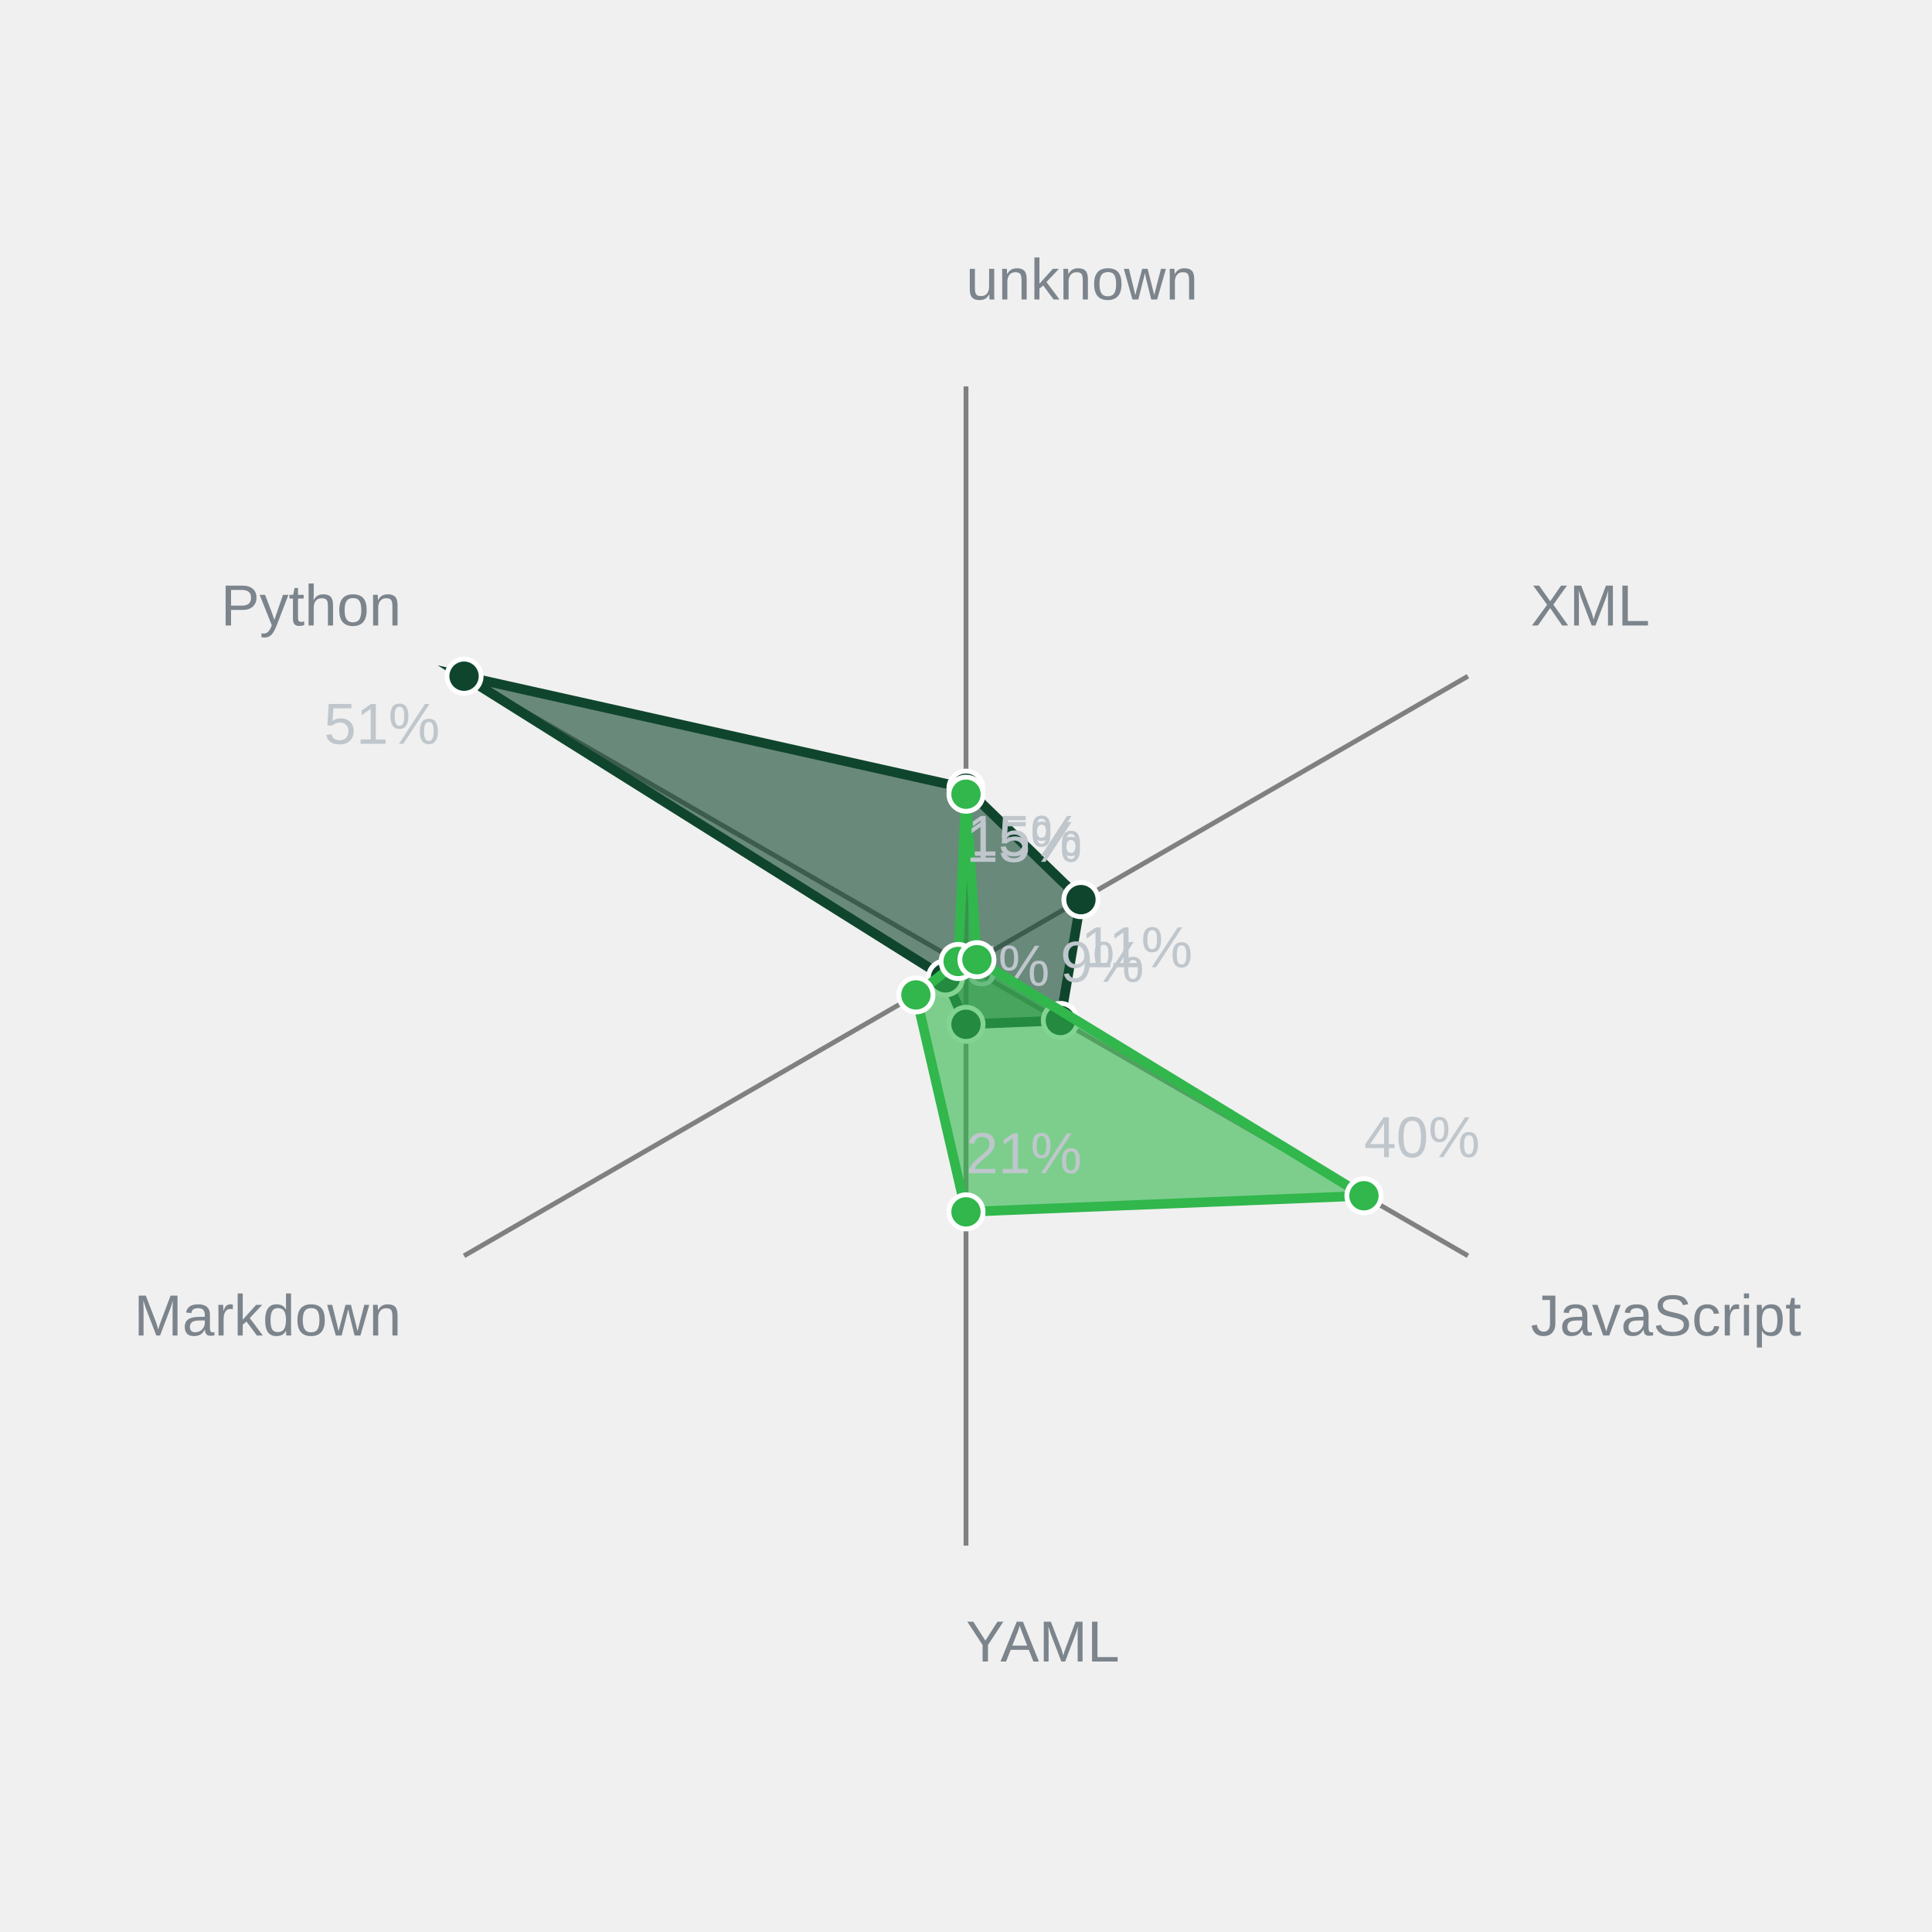
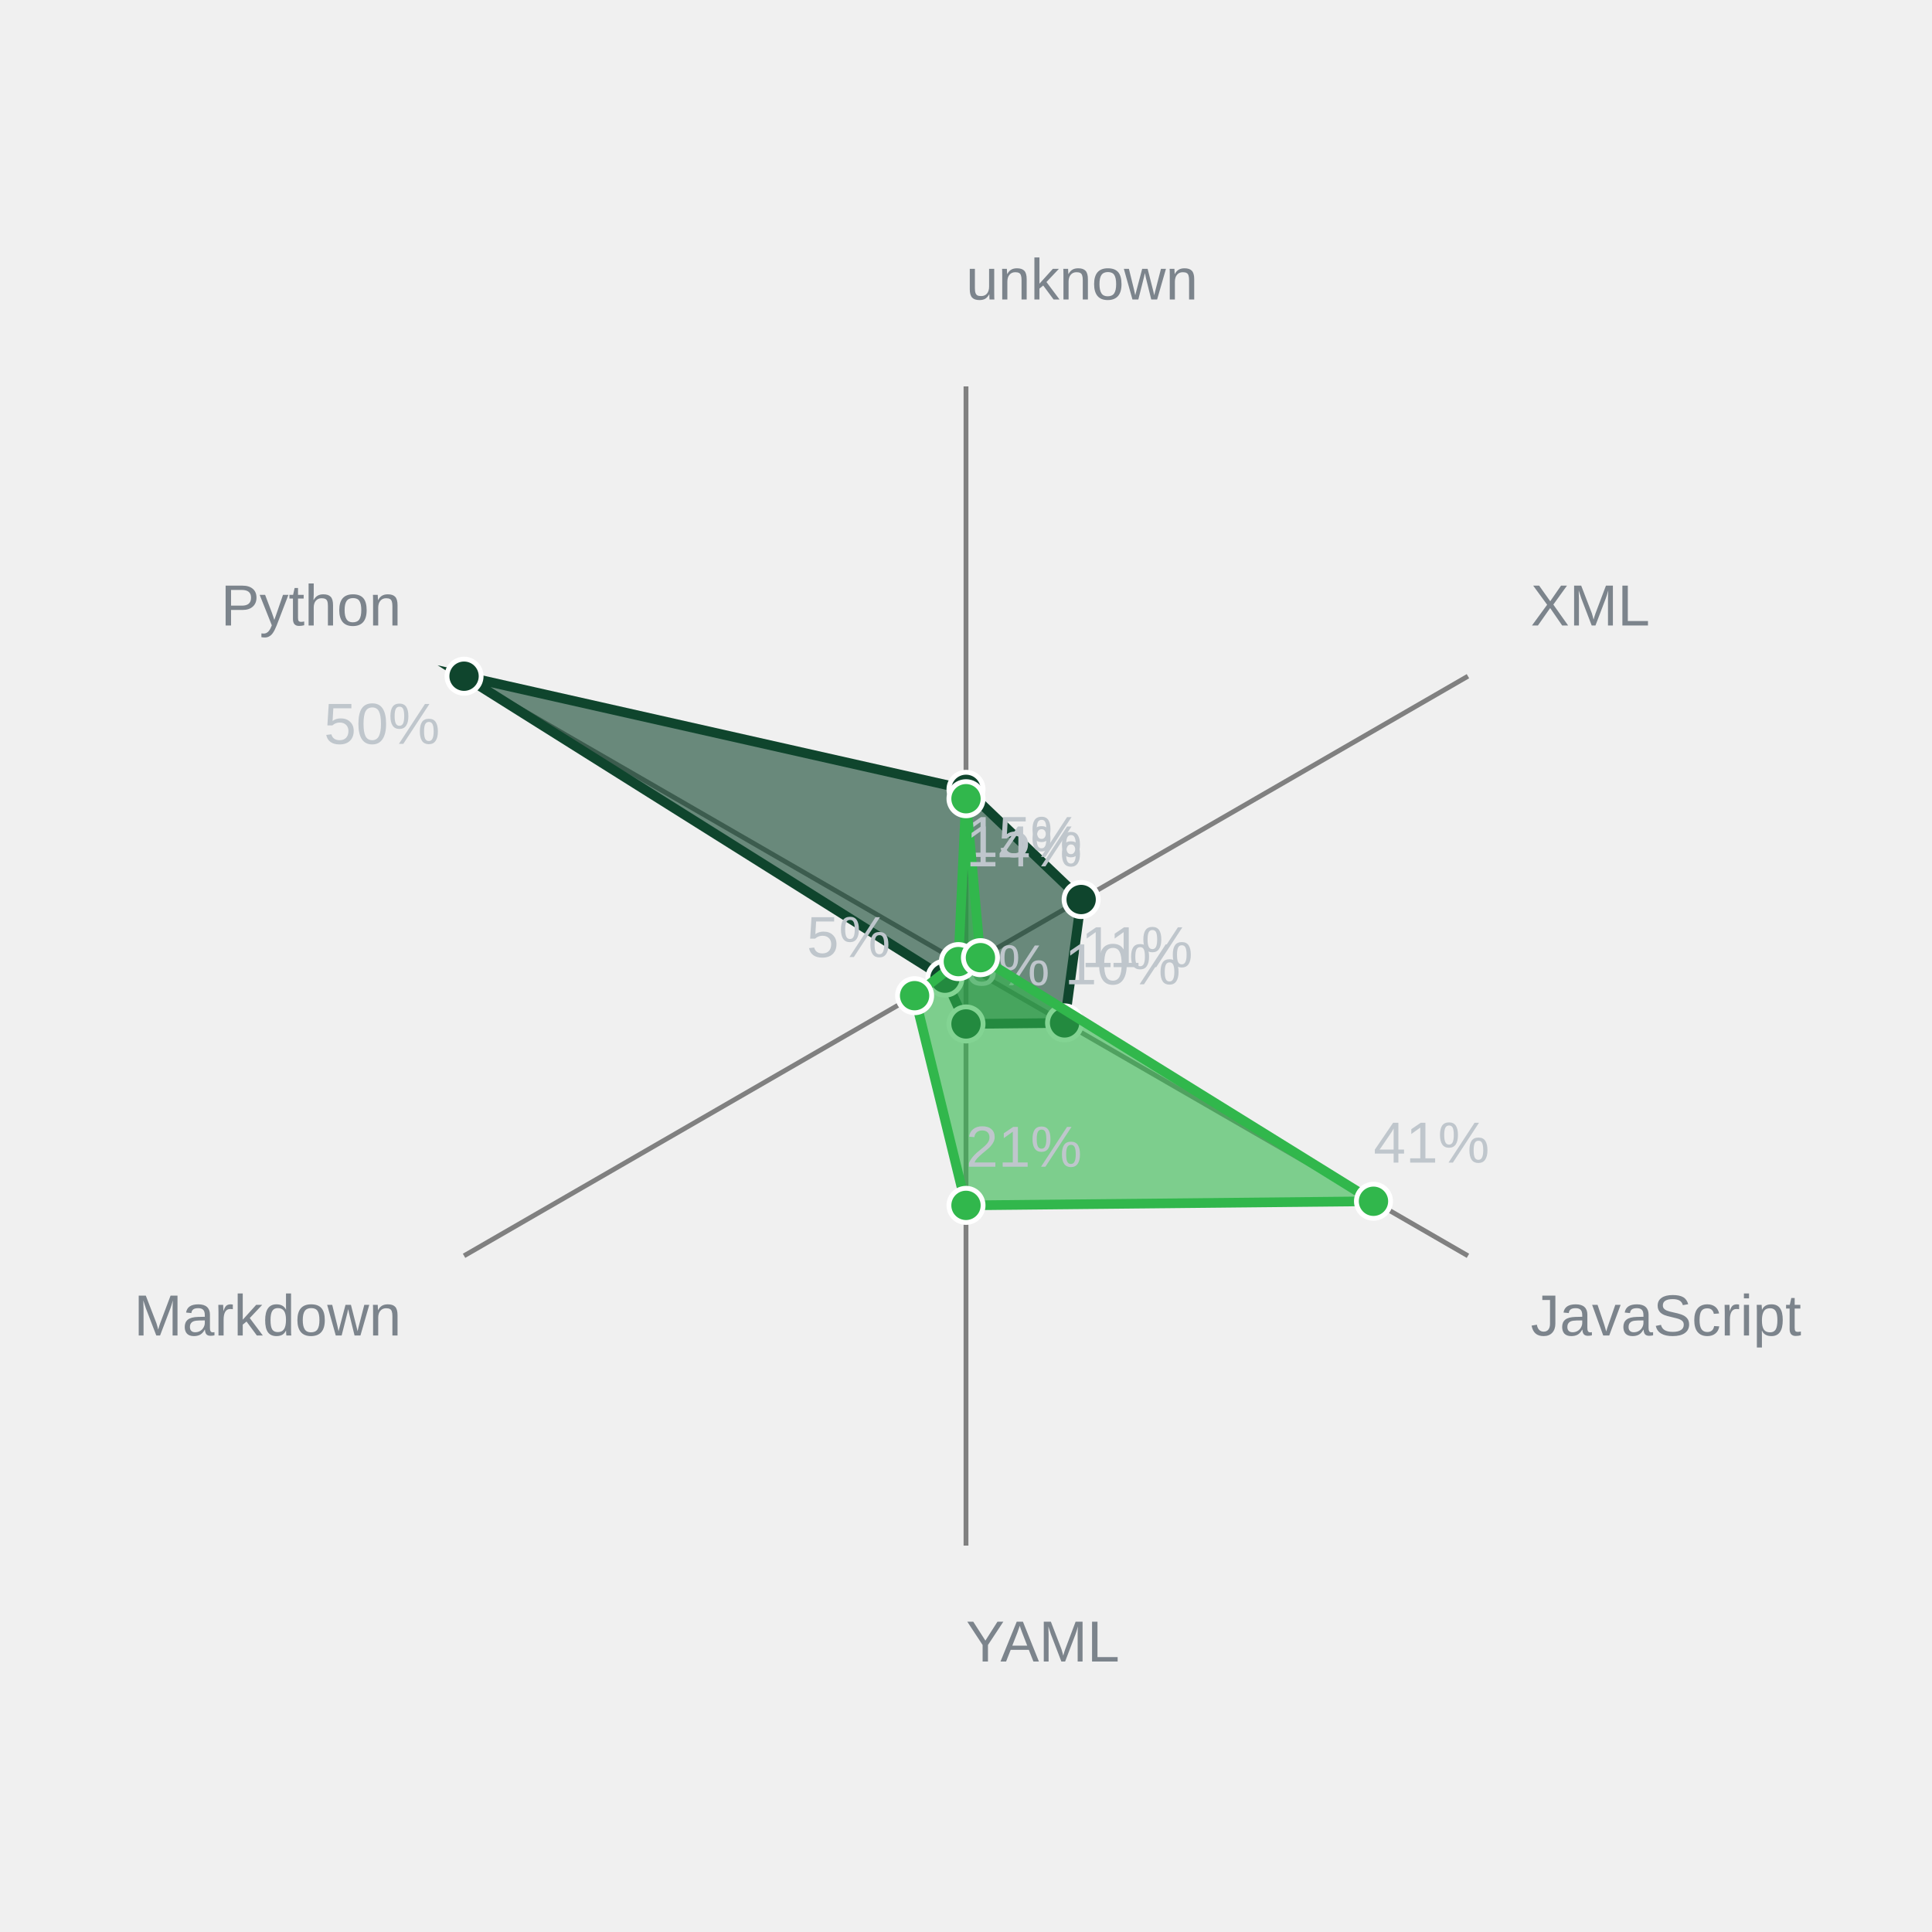
<svg xmlns="http://www.w3.org/2000/svg" version="1.1" class="marks" width="400" height="400" viewBox="0 0 400 400">
  <g fill="none" stroke-miterlimit="10" transform="translate(80,80)">
    <g class="mark-group role-frame root" role="graphics-object" aria-roledescription="group mark container">
      <g transform="translate(120,120)">
        <path class="background" aria-hidden="true" d="M0,0h240v240h-240Z" />
        <g>
          <g class="mark-rule role-mark radial-grid" role="graphics-symbol" aria-roledescription="rule mark container">
            <line transform="translate(0,0)" x2="-103.923" y2="-60" stroke="gray" stroke-width="1" />
            <line transform="translate(0,0)" x2="3.399323338588788e-14" y2="-120" stroke="gray" stroke-width="1" />
            <line transform="translate(0,0)" x2="103.923" y2="-60" stroke="gray" stroke-width="1" />
            <line transform="translate(0,0)" x2="103.923" y2="60" stroke="gray" stroke-width="1" />
            <line transform="translate(0,0)" x2="7.34788079488412e-15" y2="120" stroke="gray" stroke-width="1" />
            <line transform="translate(0,0)" x2="-103.923" y2="60" stroke="gray" stroke-width="1" />
          </g>
          <g class="mark-group role-scope categories" role="graphics-object" aria-roledescription="group mark container">
            <g transform="translate(0,0)">
              <path class="background" aria-hidden="true" d="M0,0h0v0h0Z" />
              <g>
                <g class="mark-line role-mark category-line" role="graphics-symbol" aria-roledescription="line mark container">
-                   <path d="M-103.923,-60L0,-36.816L23.798,-13.74L19.538,11.28L0,12.072L-4.261,2.46Z" fill="#0f452d" fill-opacity="0.6" stroke="#0f452d" stroke-width="2" />
+                   <path d="M-103.923,-60L0,-36.576L23.84,-13.764L20.41,11.784L0,12L-4.365,2.52Z" fill="#0f452d" fill-opacity="0.6" stroke="#0f452d" stroke-width="2" />
                </g>
                <g class="mark-symbol role-mark category-point" role="graphics-symbol" aria-roledescription="symbol mark container">
                  <path transform="translate(-103.923,-60)" d="M3.536,0A3.536,3.536,0,1,1,-3.536,0A3.536,3.536,0,1,1,3.536,0" fill="#0f452d" stroke="white" stroke-width="1" />
-                   <path transform="translate(1.0429124002790401e-14,-36.816)" d="M3.536,0A3.536,3.536,0,1,1,-3.536,0A3.536,3.536,0,1,1,3.536,0" fill="#0f452d" stroke="white" stroke-width="1" />
-                   <path transform="translate(23.79838,-13.74)" d="M3.536,0A3.536,3.536,0,1,1,-3.536,0A3.536,3.536,0,1,1,3.536,0" fill="#0f452d" stroke="white" stroke-width="1" />
-                   <path transform="translate(19.53753,11.28)" d="M3.536,0A3.536,3.536,0,1,1,-3.536,0A3.536,3.536,0,1,1,3.536,0" fill="#0f452d" stroke="white" stroke-width="1" />
-                   <path transform="translate(7.391968079653425e-16,12.072)" d="M3.536,0A3.536,3.536,0,1,1,-3.536,0A3.536,3.536,0,1,1,3.536,0" fill="#0f452d" stroke="white" stroke-width="1" />
-                   <path transform="translate(-4.260845,2.46)" d="M3.536,0A3.536,3.536,0,1,1,-3.536,0A3.536,3.536,0,1,1,3.536,0" fill="#0f452d" stroke="white" stroke-width="1" />
+                   <path transform="translate(1.0361137536018625e-14,-36.576)" d="M3.536,0A3.536,3.536,0,1,1,-3.536,0A3.536,3.536,0,1,1,3.536,0" fill="#0f452d" stroke="white" stroke-width="1" />
+                   <path transform="translate(23.83995,-13.764)" d="M3.536,0A3.536,3.536,0,1,1,-3.536,0A3.536,3.536,0,1,1,3.536,0" fill="#0f452d" stroke="white" stroke-width="1" />
+                   <path transform="translate(20.41049,11.784)" d="M3.536,0A3.536,3.536,0,1,1,-3.536,0A3.536,3.536,0,1,1,3.536,0" fill="#0f452d" stroke="white" stroke-width="1" />
+                   <path transform="translate(7.347880794884119e-16,12)" d="M3.536,0A3.536,3.536,0,1,1,-3.536,0A3.536,3.536,0,1,1,3.536,0" fill="#0f452d" stroke="white" stroke-width="1" />
+                   <path transform="translate(-4.364768,2.52)" d="M3.536,0A3.536,3.536,0,1,1,-3.536,0A3.536,3.536,0,1,1,3.536,0" fill="#0f452d" stroke="white" stroke-width="1" />
                </g>
                <g class="mark-text role-mark value-text" role="graphics-object" aria-roledescription="text mark container">
-                   <text text-anchor="end" transform="translate(-108.923,-46)" font-family="Arial, sans-serif" font-size="12px" fill="#bfc6cc">51%</text>
-                   <text text-anchor="start" transform="translate(1.0429124002790401e-14,-22.816)" font-family="Arial, sans-serif" font-size="12px" fill="#bfc6cc">15%</text>
-                   <text text-anchor="start" transform="translate(23.79838,0.26)" font-family="Arial, sans-serif" font-size="12px" fill="#bfc6cc">11%</text>
-                   <text text-anchor="start" transform="translate(19.53753,3.28)" font-family="Arial, sans-serif" font-size="12px" fill="#bfc6cc">9%</text>
-                   <text text-anchor="start" transform="translate(7.391968079653425e-16,4.072)" font-family="Arial, sans-serif" font-size="12px" fill="#bfc6cc">5%</text>
-                   <text text-anchor="end" transform="translate(-9.260845,-5.54)" font-family="Arial, sans-serif" font-size="12px" fill="#bfc6cc" />
+                   <text text-anchor="end" transform="translate(-108.923,-46)" font-family="Arial, sans-serif" font-size="12px" fill="#bfc6cc">50%</text>
+                   <text text-anchor="start" transform="translate(1.0361137536018625e-14,-22.576)" font-family="Arial, sans-serif" font-size="12px" fill="#bfc6cc">15%</text>
+                   <text text-anchor="start" transform="translate(23.83995,0.236)" font-family="Arial, sans-serif" font-size="12px" fill="#bfc6cc">11%</text>
+                   <text text-anchor="start" transform="translate(20.41049,3.784)" font-family="Arial, sans-serif" font-size="12px" fill="#bfc6cc">10%</text>
+                   <text text-anchor="start" transform="translate(7.347880794884119e-16,4)" font-family="Arial, sans-serif" font-size="12px" fill="#bfc6cc">5%</text>
+                   <text text-anchor="end" transform="translate(-9.364768,-5.48)" font-family="Arial, sans-serif" font-size="12px" fill="#bfc6cc" />
                </g>
              </g>
              <path class="foreground" aria-hidden="true" d="" display="none" />
            </g>
            <g transform="translate(0,0)">
              <path class="background" aria-hidden="true" d="M0,0h0v0h0Z" />
              <g>
                <g class="mark-line role-mark category-line" role="graphics-symbol" aria-roledescription="line mark container">
-                   <path d="M-1.621,-0.936L0,-35.568L2.266,-1.308L82.39,47.568L0,50.904L-10.372,5.988Z" fill="#31b74c" fill-opacity="0.6" stroke="#31b74c" stroke-width="2" />
+                   <path d="M-1.58,-0.912L0,-34.632L2.993,-1.728L84.365,48.708L0,49.56L-10.642,6.144Z" fill="#31b74c" fill-opacity="0.6" stroke="#31b74c" stroke-width="2" />
                </g>
                <g class="mark-symbol role-mark category-point" role="graphics-symbol" aria-roledescription="symbol mark container">
-                   <path transform="translate(-1.6212,-0.936)" d="M3.536,0A3.536,3.536,0,1,1,-3.536,0A3.536,3.536,0,1,1,3.536,0" fill="#31b74c" stroke="white" stroke-width="1" />
-                   <path transform="translate(1.0075594375577167e-14,-35.568)" d="M3.536,0A3.536,3.536,0,1,1,-3.536,0A3.536,3.536,0,1,1,3.536,0" fill="#31b74c" stroke="white" stroke-width="1" />
-                   <path transform="translate(2.265522,-1.308)" d="M3.536,0A3.536,3.536,0,1,1,-3.536,0A3.536,3.536,0,1,1,3.536,0" fill="#31b74c" stroke="white" stroke-width="1" />
-                   <path transform="translate(82.39019,47.568)" d="M3.536,0A3.536,3.536,0,1,1,-3.536,0A3.536,3.536,0,1,1,3.536,0" fill="#31b74c" stroke="white" stroke-width="1" />
-                   <path transform="translate(3.1169710331898435e-15,50.904)" d="M3.536,0A3.536,3.536,0,1,1,-3.536,0A3.536,3.536,0,1,1,3.536,0" fill="#31b74c" stroke="white" stroke-width="1" />
-                   <path transform="translate(-10.37152,5.988)" d="M3.536,0A3.536,3.536,0,1,1,-3.536,0A3.536,3.536,0,1,1,3.536,0" fill="#31b74c" stroke="white" stroke-width="1" />
+                   <path transform="translate(-1.57963,-0.912)" d="M3.536,0A3.536,3.536,0,1,1,-3.536,0A3.536,3.536,0,1,1,3.536,0" fill="#31b74c" stroke="white" stroke-width="1" />
+                   <path transform="translate(9.81044715516724e-15,-34.632)" d="M3.536,0A3.536,3.536,0,1,1,-3.536,0A3.536,3.536,0,1,1,3.536,0" fill="#31b74c" stroke="white" stroke-width="1" />
+                   <path transform="translate(2.992984,-1.728)" d="M3.536,0A3.536,3.536,0,1,1,-3.536,0A3.536,3.536,0,1,1,3.536,0" fill="#31b74c" stroke="white" stroke-width="1" />
+                   <path transform="translate(84.36473,48.708)" d="M3.536,0A3.536,3.536,0,1,1,-3.536,0A3.536,3.536,0,1,1,3.536,0" fill="#31b74c" stroke="white" stroke-width="1" />
+                   <path transform="translate(3.0346747682871408e-15,49.56)" d="M3.536,0A3.536,3.536,0,1,1,-3.536,0A3.536,3.536,0,1,1,3.536,0" fill="#31b74c" stroke="white" stroke-width="1" />
+                   <path transform="translate(-10.64172,6.144)" d="M3.536,0A3.536,3.536,0,1,1,-3.536,0A3.536,3.536,0,1,1,3.536,0" fill="#31b74c" stroke="white" stroke-width="1" />
                </g>
                <g class="mark-text role-mark value-text" role="graphics-object" aria-roledescription="text mark container">
-                   <text text-anchor="end" transform="translate(-6.6212,13.064)" font-family="Arial, sans-serif" font-size="12px" fill="#bfc6cc" />
-                   <text text-anchor="start" transform="translate(1.0075594375577167e-14,-21.568)" font-family="Arial, sans-serif" font-size="12px" fill="#bfc6cc">15%</text>
-                   <text text-anchor="start" transform="translate(2.265522,12.692)" font-family="Arial, sans-serif" font-size="12px" fill="#bfc6cc" />
-                   <text text-anchor="start" transform="translate(82.39019,39.568)" font-family="Arial, sans-serif" font-size="12px" fill="#bfc6cc">40%</text>
-                   <text text-anchor="start" transform="translate(3.1169710331898435e-15,42.904)" font-family="Arial, sans-serif" font-size="12px" fill="#bfc6cc">21%</text>
-                   <text text-anchor="end" transform="translate(-15.37152,-2.012)" font-family="Arial, sans-serif" font-size="12px" fill="#bfc6cc" />
+                   <text text-anchor="end" transform="translate(-6.57963,13.088)" font-family="Arial, sans-serif" font-size="12px" fill="#bfc6cc" />
+                   <text text-anchor="start" transform="translate(9.81044715516724e-15,-20.632)" font-family="Arial, sans-serif" font-size="12px" fill="#bfc6cc">14%</text>
+                   <text text-anchor="start" transform="translate(2.992984,12.272)" font-family="Arial, sans-serif" font-size="12px" fill="#bfc6cc" />
+                   <text text-anchor="start" transform="translate(84.36473,40.708)" font-family="Arial, sans-serif" font-size="12px" fill="#bfc6cc">41%</text>
+                   <text text-anchor="start" transform="translate(3.0346747682871408e-15,41.56)" font-family="Arial, sans-serif" font-size="12px" fill="#bfc6cc">21%</text>
+                   <text text-anchor="end" transform="translate(-15.64172,-1.856)" font-family="Arial, sans-serif" font-size="12px" fill="#bfc6cc">5%</text>
                </g>
              </g>
              <path class="foreground" aria-hidden="true" d="" display="none" />
            </g>
          </g>
          <g class="mark-text role-mark key-label" role="graphics-object" aria-roledescription="text mark container">
            <text text-anchor="end" transform="translate(-116.9134,-70.5)" font-family="Arial, sans-serif" font-size="12px" fill="#7c848c">Python</text>
            <text text-anchor="start" transform="translate(3.824238755912386e-14,-138)" font-family="Arial, sans-serif" font-size="12px" fill="#7c848c">unknown</text>
            <text text-anchor="start" transform="translate(116.9134,-70.5)" font-family="Arial, sans-serif" font-size="12px" fill="#7c848c">XML</text>
            <text text-anchor="start" transform="translate(116.9134,76.5)" font-family="Arial, sans-serif" font-size="12px" fill="#7c848c">JavaScript</text>
            <text text-anchor="start" transform="translate(8.266365894244634e-15,144)" font-family="Arial, sans-serif" font-size="12px" fill="#7c848c">YAML</text>
            <text text-anchor="end" transform="translate(-116.9134,76.5)" font-family="Arial, sans-serif" font-size="12px" fill="#7c848c">Markdown</text>
          </g>
        </g>
        <path class="foreground" aria-hidden="true" d="" display="none" />
      </g>
    </g>
  </g>
</svg>
